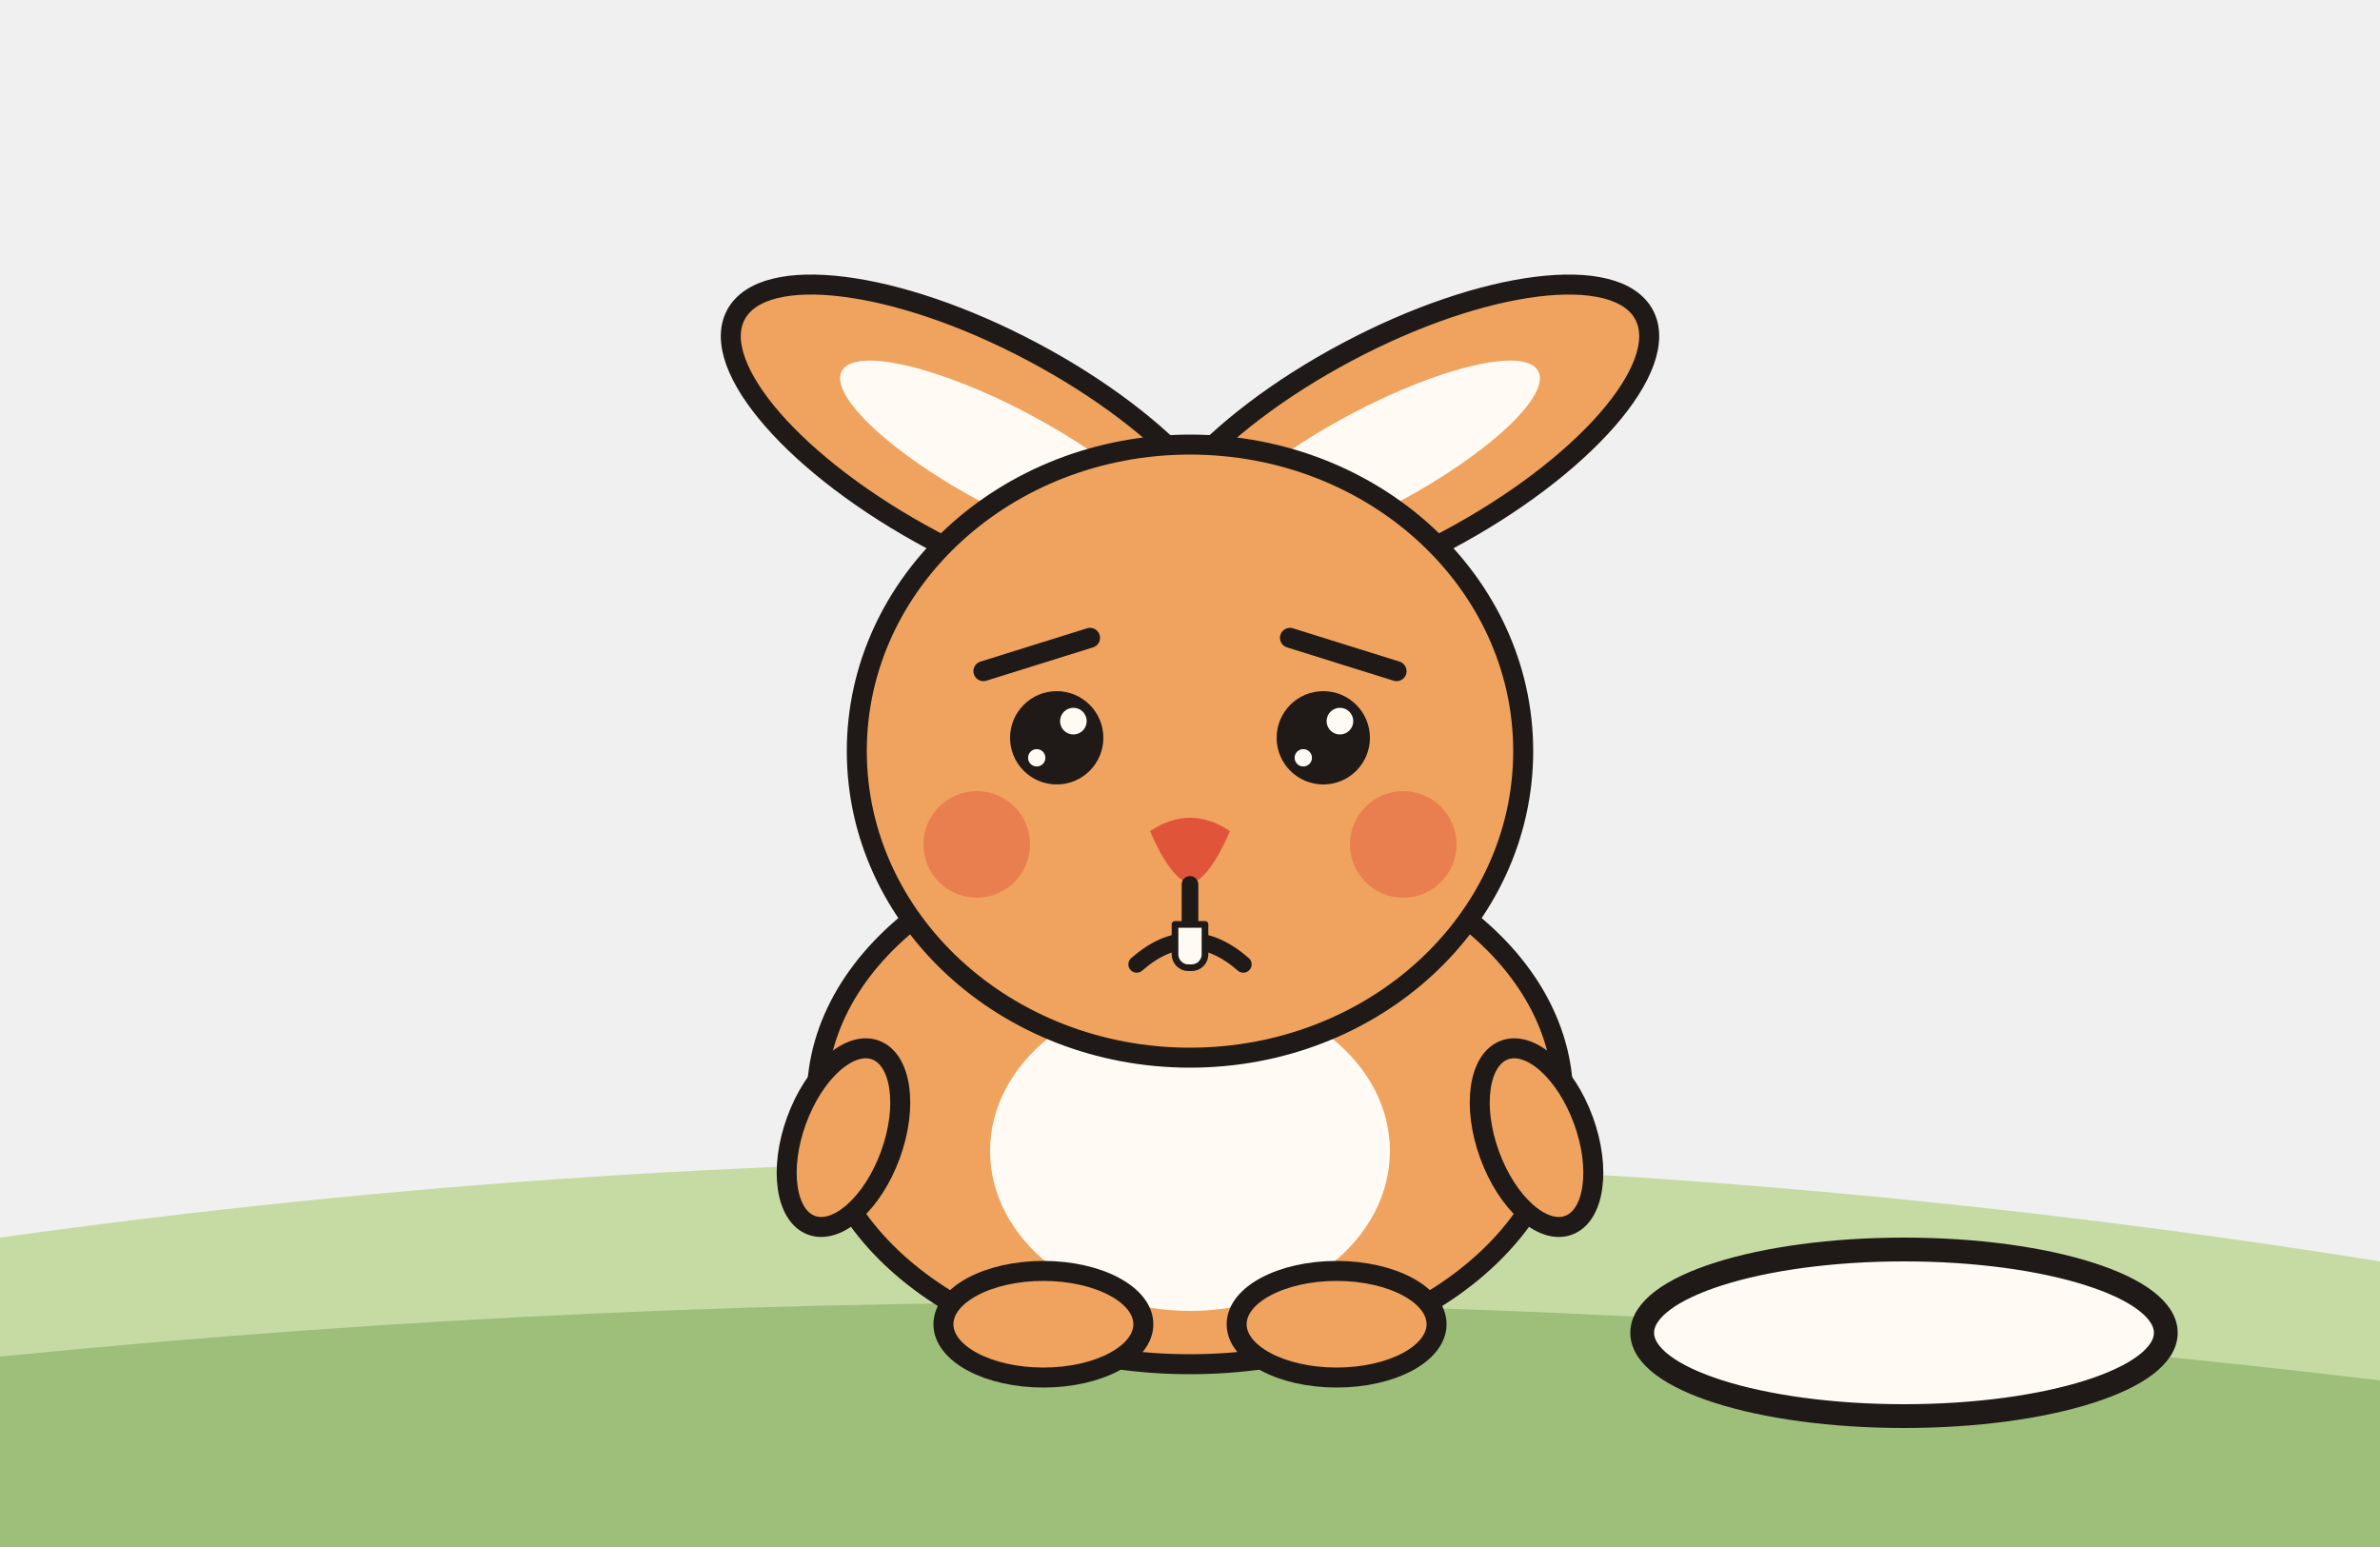
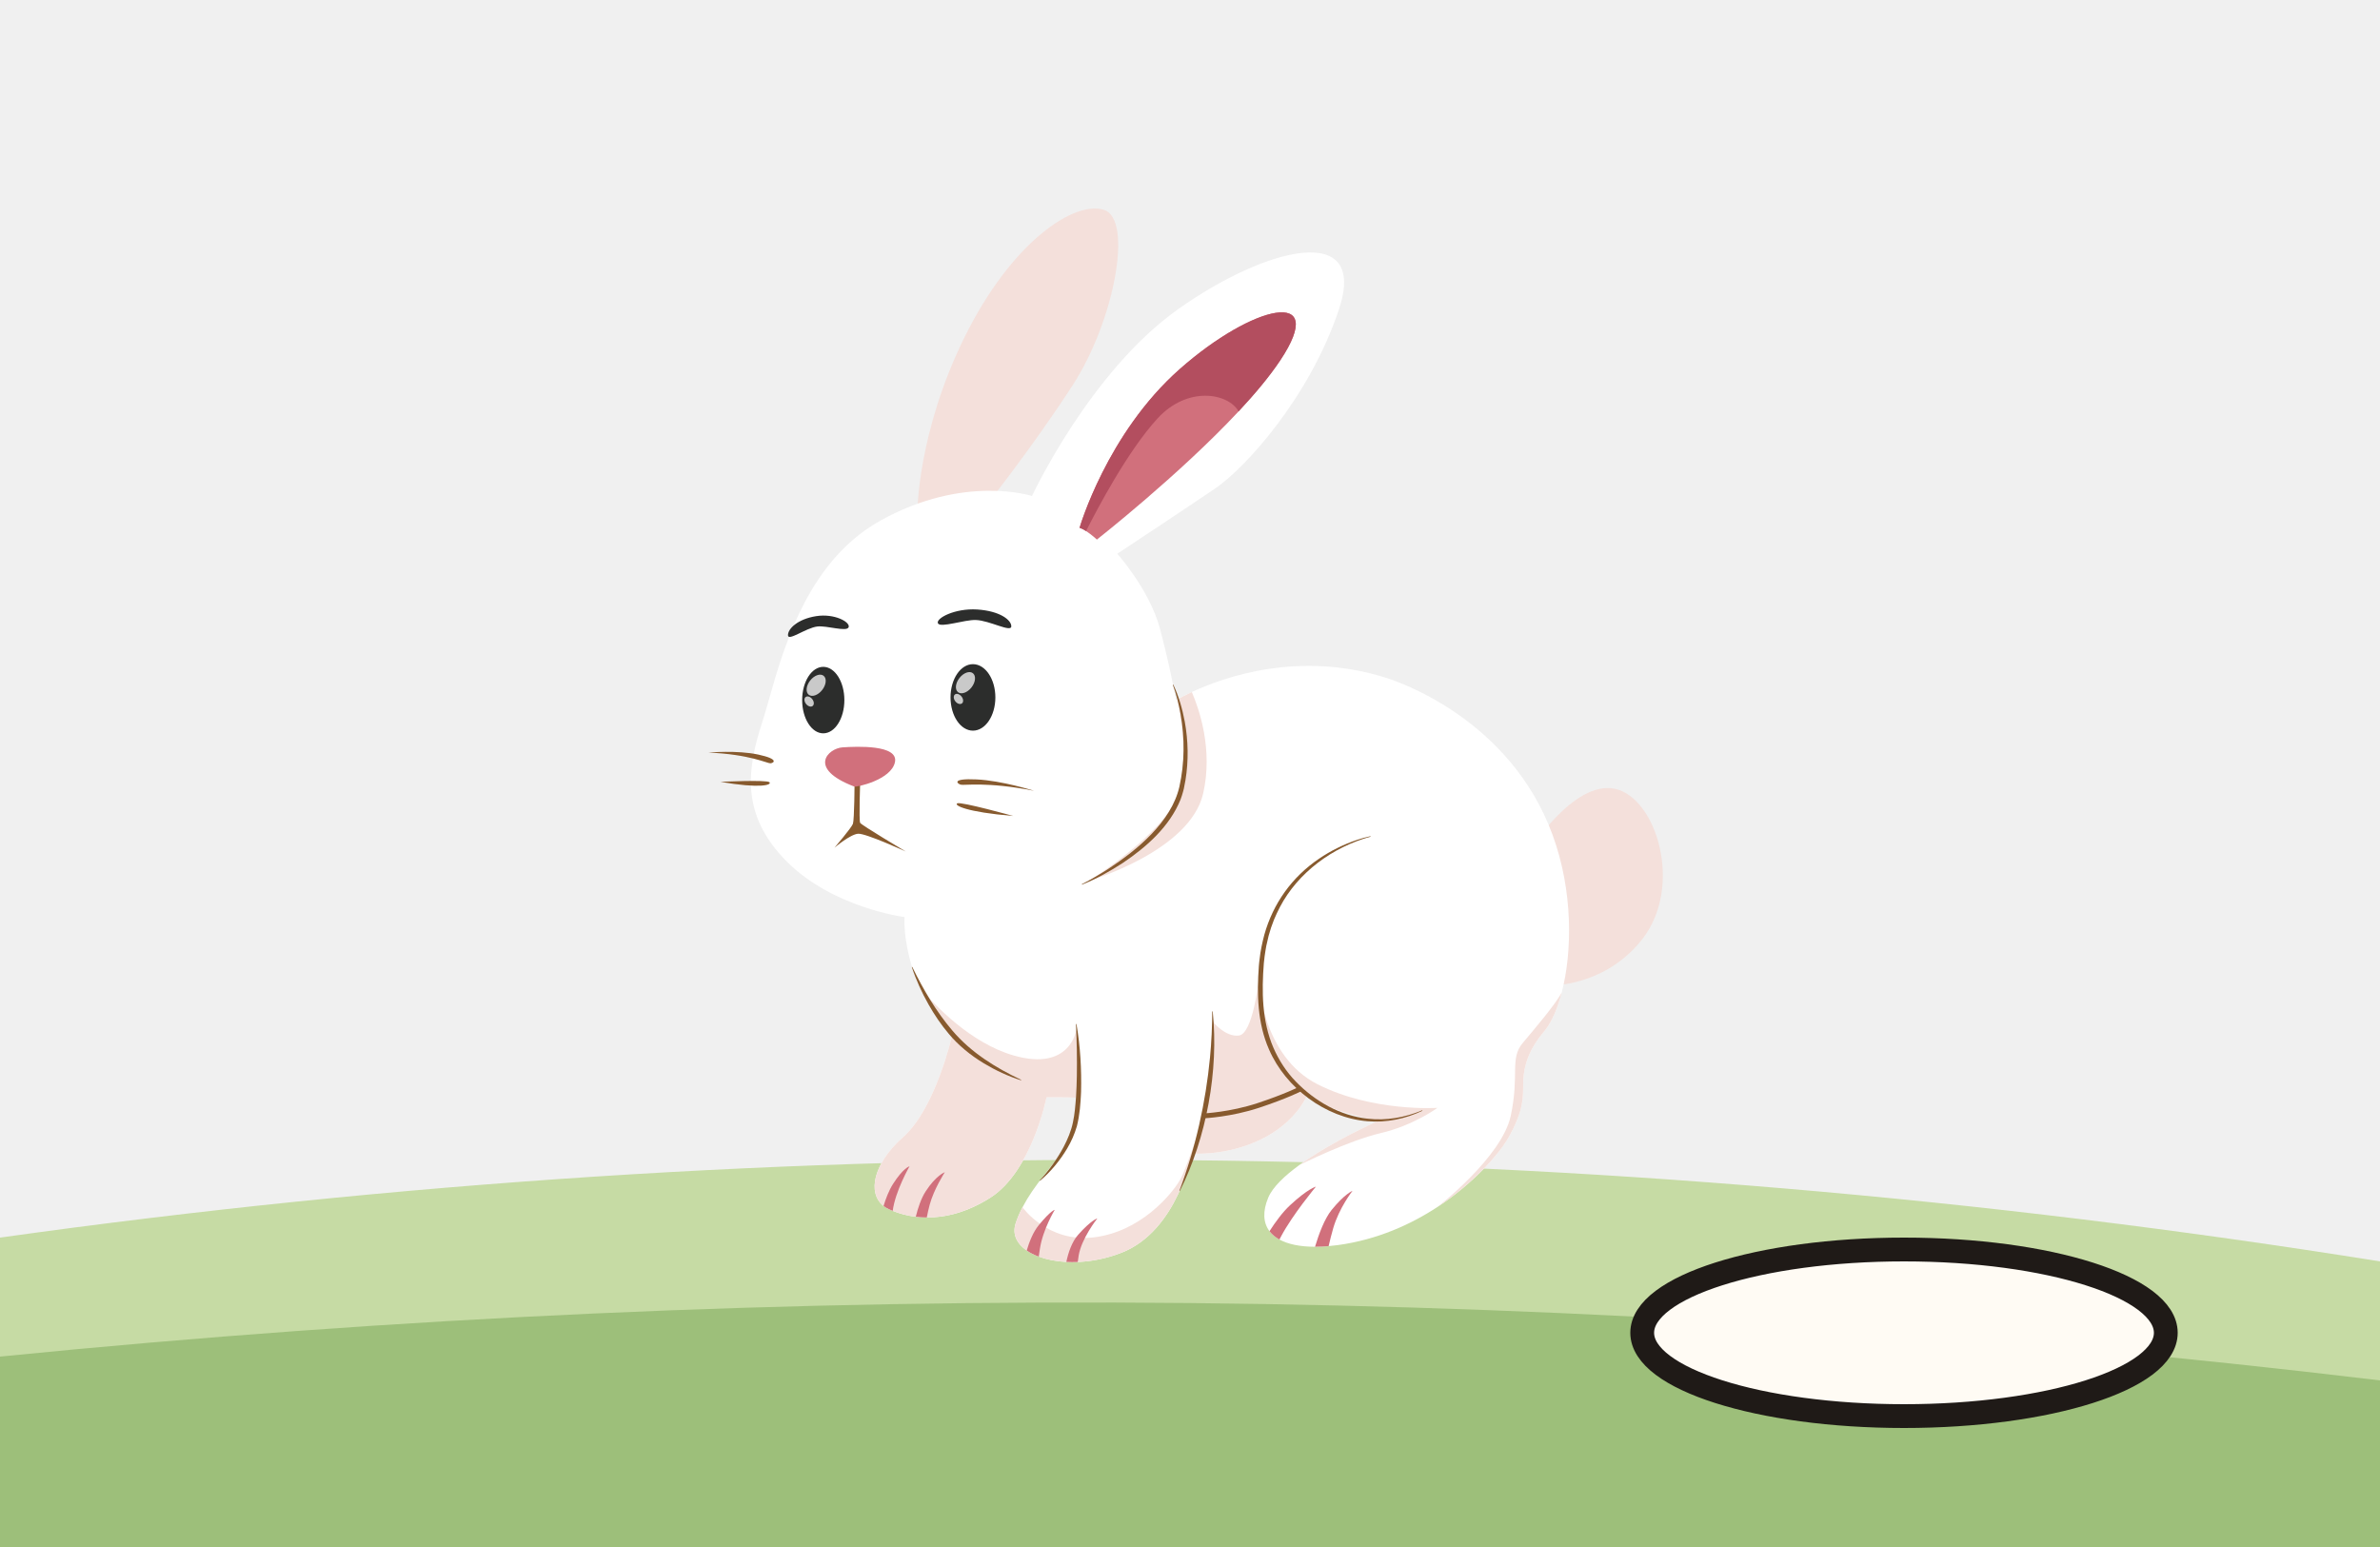
<svg xmlns="http://www.w3.org/2000/svg" viewBox="0 0 200 130" width="200" height="130">
  <path d="M0 104 Q100 90 200 106 V130 H0 Z" fill="#C6DBA4" />
  <path d="M0 114 Q100 104 200 116 V130 H0 Z" fill="#9DBF7A" />
-   <g transform="translate(44 6) scale(0.56)">
-     <g transform="rotate(-62 76 60)">
-       <ellipse cx="76" cy="52" rx="16" ry="42" fill="#F0A35E" stroke="#1F1A17" stroke-width="3" />
-       <ellipse cx="76" cy="56" rx="7.5" ry="28" fill="#FFFBF4" />
+   <g transform="translate(44 6) scale(0.56)" class="bunny">
+     <g class="bunny" transform="translate(27.200 -2.990) scale(0.014667)">
+       <g>
+         <g transform="matrix(8.36339,0,0,8.36339,-16069.9,-3364.71)">
+         </g>
+         <g transform="matrix(8.36339,0,0,8.36339,-16069.9,-3364.71)">
+           <path d="M2928.96,1381.87C2928.96,1381.87 2983.43,1293.79 3034.43,1304.22C3085.42,1314.65 3119.04,1423.59 3068.04,1488.5C3017.04,1553.4 2939.39,1545.29 2939.39,1545.29L2928.96,1381.87Z" fill="#f4e0db" fill-rule="nonzero" />
+         </g>
+         <g transform="matrix(8.36339,0,0,8.36339,-16069.9,-3364.71)">
+           <path d="M2181.42,966.03C2181.42,966.03 2181.42,868.439 2239.36,751.381C2297.31,634.324 2373.81,584.487 2409.74,596.077C2445.66,607.667 2422.48,731.679 2371.49,810.49C2320.49,889.301 2259.07,966.03 2259.07,966.03L2181.42,966.03Z" fill="#f4e0db" fill-rule="nonzero" />
+         </g>
+         <g transform="matrix(8.36339,0,0,8.36339,-16069.9,-3364.71)">
+           <path d="M2969.69,1553.5C2964.59,1573.11 2957.67,1588.88 2949.83,1598.98C2944.38,1606.01 2929.51,1621.86 2924.32,1647.27C2920.62,1665.43 2924.68,1674.67 2919.69,1695.56C2919.69,1695.56 2915.39,1713.56 2902.3,1734.78C2892.43,1750.8 2863.07,1786.06 2817.7,1815.85C2785.03,1837.29 2744.04,1855.9 2696.01,1862.47C2692.06,1863 2688.24,1863.43 2684.53,1863.75C2678.68,1864.27 2673.13,1864.52 2667.9,1864.52C2649.39,1864.52 2634.76,1861.4 2624.36,1855.67C2619.28,1852.88 2615.21,1849.46 2612.2,1845.48C2604.41,1835.22 2603.64,1821.21 2610.62,1804.52C2616.07,1791.48 2630.76,1777.64 2648.5,1764.72L2648.52,1764.72C2688.61,1735.52 2744.3,1711.03 2744.3,1711.03C2744.3,1711.03 2710.3,1702.53 2694.84,1697.12C2679.39,1691.7 2657.76,1680.12 2657.76,1680.12C2657.76,1680.12 2644.62,1712.57 2601.35,1733.43C2558.09,1754.28 2517.13,1750.43 2517.13,1750.43C2517.13,1750.43 2500.14,1844.69 2431.37,1871.74C2413.23,1878.87 2394.74,1882.46 2377.63,1883.15C2372.84,1883.36 2368.18,1883.33 2363.65,1883.09C2351.07,1882.43 2339.57,1880.15 2329.91,1876.56C2324.34,1874.51 2319.38,1872 2315.19,1869.13C2303.09,1860.81 2297.36,1849.34 2301.57,1836.19C2303.76,1829.32 2306.67,1822.66 2310.05,1816.2L2310.1,1816.11C2311.84,1812.8 2313.68,1809.54 2315.63,1806.32L2315.66,1806.26C2331.26,1780.64 2352.67,1758.64 2363.38,1741.15C2372.72,1725.89 2376.12,1706.24 2377.36,1693.99C2378.05,1687.01 2378.05,1682.43 2378.05,1682.43C2378.05,1682.43 2370.32,1681.66 2354.88,1681.66L2339.42,1681.66C2339.42,1681.66 2321.65,1772.05 2270.66,1804.52C2242.39,1822.51 2215.78,1828.86 2192.94,1828.7C2188.29,1828.69 2183.8,1828.39 2179.49,1827.86C2168.96,1826.58 2159.47,1823.96 2151.27,1820.61C2149.53,1819.92 2147.87,1819.18 2146.26,1818.42C2143.97,1817.34 2141.89,1816.07 2140.07,1814.63C2119.69,1798.68 2127.88,1762.24 2164.03,1730.34C2203.44,1695.56 2223.52,1607.48 2223.52,1607.48C2223.52,1607.48 2200.09,1580.32 2184.62,1547.65C2181.46,1540.97 2178.63,1534.07 2176.4,1527.12C2163.26,1486.18 2165.76,1461.25 2165.76,1461.25C2165.76,1461.25 2077.49,1449.86 2021.09,1392.69C1964.68,1335.51 1973.18,1279.62 1991.73,1222.57C2010.27,1165.53 2033.46,1033.4 2136.22,976.22C2238.98,919.041 2321.65,946.098 2321.65,946.098C2321.65,946.098 2392.35,794.259 2500.14,717.769C2607.92,641.279 2733.09,609.987 2697.17,717.769C2661.24,825.55 2582.42,912.125 2545.34,937.212C2508.24,962.314 2425.96,1016.78 2425.96,1016.78C2425.96,1016.78 2465.37,1060.5 2478.12,1108.19C2490.87,1155.87 2497.82,1195.8 2497.82,1195.8C2498.96,1195.16 2500.44,1194.33 2502.26,1193.37C2505.93,1191.4 2510.94,1188.82 2517.16,1185.93C2557.54,1167.17 2648.96,1134.98 2755.11,1168.62C2770.16,1173.39 2906.29,1219.08 2958.31,1360.19C2983.78,1429.28 2982.63,1503.73 2969.69,1553.5Z" fill="white" fill-rule="nonzero" />
+         </g>
+         <g transform="matrix(8.36339,0,0,8.36339,-16069.9,-3364.71)">
+           <path d="M2339.42,1681.66C2339.42,1681.66 2321.65,1772.05 2270.66,1804.52C2219.66,1836.96 2174.07,1831.56 2146.26,1818.42C2118.45,1805.29 2124.62,1765.11 2164.03,1730.34C2203.44,1695.56 2223.52,1607.48 2223.52,1607.48C2223.52,1607.48 2200.09,1580.32 2184.62,1547.65C2203.22,1569.7 2246.64,1615.31 2299.05,1630.48C2369.17,1650.75 2376.06,1598.61 2376.06,1598.61C2376.06,1598.61 2384.82,1675.1 2380.19,1687.83C2379.74,1689.03 2378.77,1691.15 2377.36,1693.99C2378.05,1687.01 2378.05,1682.43 2378.05,1682.43C2378.05,1682.43 2370.32,1681.66 2354.88,1681.66L2339.42,1681.66Z" fill="#f4e0db" fill-rule="nonzero" />
+         </g>
+         <g transform="matrix(8.36339,0,0,8.36339,-16069.9,-3364.71)">
+           <path d="M2817.7,1694.59C2817.7,1694.59 2788.14,1716.24 2748.15,1725.51C2708.6,1734.68 2649.76,1764.09 2648.52,1764.72C2688.61,1735.52 2744.3,1711.03 2744.3,1711.03C2744.3,1711.03 2710.3,1702.53 2694.84,1697.12C2679.39,1691.7 2657.76,1680.12 2657.76,1680.12C2657.76,1680.12 2644.62,1712.57 2601.35,1733.43C2558.09,1754.28 2517.13,1750.43 2517.13,1750.43C2517.13,1750.43 2500.14,1844.69 2431.37,1871.74C2362.61,1898.78 2289.2,1874.83 2301.57,1836.19C2303.76,1829.33 2306.68,1822.66 2310.05,1816.2C2310.09,1816.26 2340.82,1859.94 2397.57,1853C2454.35,1846.04 2491.75,1801.13 2502.26,1783.59C2512.77,1766.04 2538.38,1683.79 2538.38,1683.79L2542.44,1588.75C2542.44,1588.75 2558.09,1608.46 2574.89,1606.13C2591.69,1603.82 2598.8,1540.02 2598.8,1540.02C2598.8,1540.02 2603.29,1631.63 2671.09,1665.83C2738.88,1700.01 2817.7,1694.59 2817.7,1694.59Z" fill="#f4e0db" fill-rule="nonzero" />
+         </g>
+         <g transform="matrix(8.36339,0,0,8.36339,-16069.9,-3364.71)">
+           <path d="M2310.1,1816.12L2310.05,1816.2L2310.1,1816.12Z" fill="#f4e0db" fill-rule="nonzero" />
+         </g>
+         <g transform="matrix(8.36339,0,0,8.36339,-16069.9,-3364.71)">
+           <path d="M2969.69,1553.5C2964.59,1573.11 2957.67,1588.88 2949.83,1598.98C2944.38,1606.01 2929.51,1621.86 2924.32,1647.27C2920.62,1665.43 2924.68,1674.67 2919.69,1695.56C2919.69,1695.56 2915.39,1713.56 2902.3,1734.78C2892.43,1750.8 2863.07,1786.06 2817.7,1815.85L2817.7,1815.83C2817.7,1815.83 2896.51,1754.88 2907.32,1704.36C2918.15,1653.85 2905.78,1634.52 2922.01,1615.21C2938.23,1595.9 2961.72,1568.35 2969.67,1553.53L2969.69,1553.5Z" fill="#f4e0db" fill-rule="nonzero" />
+         </g>
+         <g transform="matrix(8.36339,0,0,8.36339,-16069.9,-3364.71)">
+           <path d="M2531.05,1310.01C2514.95,1380.53 2392.57,1416.59 2390.66,1417.14C2392.54,1415.97 2482.55,1360.06 2499.36,1312.88C2516.21,1265.61 2499.65,1196.2 2499.41,1194.98C2503.08,1193.01 2510.94,1188.82 2517.16,1185.93C2526.22,1206.87 2543.3,1256.29 2531.05,1310.01Z" fill="#f4e0db" fill-rule="nonzero" />
+         </g>
+         <g transform="matrix(8.36339,0,0,8.36339,-16069.9,-3364.71)">
+           <path d="M2376.04,1592.01C2380.74,1619.35 2382.39,1647.29 2381.64,1675.01C2381.16,1689.02 2380,1703.45 2376.57,1717.08C2373.77,1726.61 2369.74,1735.79 2364.66,1744.32C2355.84,1759.08 2344.65,1772.71 2331.5,1783.79L2331.07,1783.38C2342.49,1770.9 2352.55,1757.04 2360.5,1742.1C2365.38,1732.75 2369.51,1722.89 2371.69,1712.56C2373.93,1702.39 2374.74,1691.46 2375.53,1681.08C2376.02,1672.99 2376.38,1663.78 2376.51,1655.66C2376.88,1634.46 2376.44,1613.23 2375.44,1592.05L2376.04,1592.01Z" fill="#875a2e" fill-rule="nonzero" />
+         </g>
+         <g transform="matrix(8.36339,0,0,8.36339,-16069.9,-3364.71)">
+           <path d="M2175.19,1522.23C2188.67,1549.96 2204.35,1576.74 2224.37,1600.22C2247.03,1626.84 2276.87,1645.43 2308.41,1660.32L2308.24,1660.89C2292.3,1655.89 2277.1,1648.77 2262.81,1640.16C2246.77,1630.47 2231.88,1618.5 2219.85,1604.05C2210.44,1592.95 2202.18,1580.68 2195.03,1568.02C2186.84,1553.49 2179.84,1538.26 2174.62,1522.41L2175.19,1522.23Z" fill="#875a2e" fill-rule="nonzero" />
+         </g>
+         <g transform="matrix(8.36339,0,0,8.36339,-16069.9,-3364.71)">
+           <path d="M2542.74,1576.58C2550.21,1649.19 2535.19,1730.93 2502.54,1796.23L2501.98,1796.01C2521.72,1743.53 2534.15,1688.37 2539.46,1632.57C2541.21,1613.96 2542.08,1595.27 2542.14,1576.58L2542.74,1576.58Z" fill="#875a2e" fill-rule="nonzero" />
+         </g>
+         <g transform="matrix(8.36339,0,0,8.36339,-16069.9,-3364.71)">
+           <path d="M2735.85,1362.85C2689.66,1375.56 2647.17,1406.45 2624.83,1449.15C2622.58,1453.31 2619.62,1459.95 2617.72,1464.36C2617.15,1466 2614.59,1472.78 2614.09,1474.21C2613.21,1477.08 2611.95,1481.39 2611.08,1484.28C2610.1,1488.37 2609.1,1492.45 2608.25,1496.57C2607.78,1499.57 2606.53,1506.13 2606.25,1509.04C2606.03,1511.14 2605.52,1515.32 2605.29,1517.42C2602.53,1552.16 2602.92,1588.54 2616.94,1620.97C2623.57,1636.26 2632.74,1650.46 2644.36,1662.43C2667.72,1686.5 2698.51,1704.25 2732.27,1707.84C2754.92,1710.5 2778.05,1706.44 2799.03,1697.61L2799.28,1698.16C2778.49,1708.13 2755.07,1712.88 2732.01,1710.99C2680.73,1706.76 2632,1670.27 2611.65,1623.27C2597.49,1591.27 2596.64,1555.52 2599.17,1521.15C2599.27,1518.67 2599.82,1515.04 2600.09,1512.55C2601.13,1502.74 2603.35,1492.35 2605.87,1482.82C2616.67,1444.43 2639.66,1412.3 2672.7,1389.88C2686.99,1380.12 2702.67,1372.4 2719.05,1366.85C2724.53,1365.02 2730.07,1363.41 2735.74,1362.26L2735.85,1362.85Z" fill="#875a2e" fill-rule="nonzero" />
+         </g>
+         <g transform="matrix(8.36339,0,0,8.36339,-16069.9,-3364.71)">
+           <path d="M2532.43,1707.35C2532.59,1707.34 2564.94,1705.9 2599.59,1694.46C2633.94,1683.1 2651.47,1674.06 2651.6,1673.99L2648.85,1668.66L2648.81,1668.68C2647.88,1669.15 2630.67,1677.86 2597.7,1688.76C2580.84,1694.34 2564.41,1697.5 2552.22,1699.25C2546.13,1700.13 2541.09,1700.66 2537.59,1700.97C2535.84,1701.12 2534.48,1701.22 2533.55,1701.28C2533.09,1701.31 2532.74,1701.33 2532.5,1701.34C2532.39,1701.35 2532.3,1701.35 2532.24,1701.36L2532.16,1701.36L2532.43,1707.35Z" fill="#875a2e" fill-rule="nonzero" />
+         </g>
+         <g transform="matrix(8.36339,0,0,8.36339,-16069.9,-3364.71)">
+           <path d="M2111.43,1295.81C2111.43,1295.81 2109.82,1343.04 2111.43,1345.94C2113.04,1348.84 2167.22,1381 2167.22,1381C2167.22,1381 2118.54,1358.69 2108.98,1359.27C2099.42,1359.85 2080,1376.36 2080,1376.36C2080,1376.36 2100.87,1352.03 2102.6,1347.1C2104.34,1342.17 2104.63,1295.81 2104.63,1295.81L2111.43,1295.81Z" fill="#875a2e" fill-rule="nonzero" />
+         </g>
+         <g transform="matrix(8.36339,0,0,8.36339,-16069.9,-3364.71)">
+           <path d="M2494.47,1176.8C2501.28,1191.07 2505.59,1206.54 2508.52,1222.05C2512.82,1245.55 2513.26,1270 2509.42,1293.61C2508.84,1296.53 2507.96,1301.35 2507.38,1304.27C2507.18,1305.04 2506.63,1307.09 2506.43,1307.89C2505.67,1311.15 2504.44,1314.22 2503.38,1317.37C2490.03,1350.44 2461.85,1375.41 2432.93,1394.88C2417.07,1405.25 2400.41,1414.51 2382.82,1421.55L2382.56,1421C2393.73,1415.37 2404.56,1409.01 2415.07,1402.21C2450.45,1378.99 2492.06,1344.81 2501.95,1301.81C2508.4,1272.82 2508.64,1242.48 2503.48,1213.27C2501.26,1200.97 2498.31,1188.73 2493.92,1177.02L2494.47,1176.8Z" fill="#875a2e" fill-rule="nonzero" />
+         </g>
+         <g transform="matrix(8.36339,0,0,8.36339,-16069.9,-3364.71)">
+           <path d="M2625.31,780.234C2612.28,799.797 2594.42,821.152 2574.4,842.596C2501.82,920.359 2401.04,999.411 2401.04,999.411C2401.04,999.411 2394.57,993.339 2387.81,989.015C2385.06,987.223 2382.25,985.742 2379.83,985.076C2379.83,985.076 2413.21,869.593 2502.45,790.793C2591.69,711.978 2685.57,689.72 2625.31,780.234Z" fill="#d1707c" fill-rule="nonzero" />
+         </g>
+         <g transform="matrix(8.36339,0,0,8.36339,-16069.9,-3364.71)">
+           <path d="M2625.31,780.234C2612.28,799.797 2594.42,821.152 2574.4,842.596C2561.65,820.19 2512.23,811.111 2475.41,851.052C2438.82,890.756 2401.22,962.344 2387.81,989.015C2385.06,987.223 2382.25,985.742 2379.83,985.076C2379.83,985.076 2413.21,869.593 2502.45,790.793C2591.69,711.978 2685.57,689.72 2625.31,780.234Z" fill="#b34e5f" fill-rule="nonzero" />
+         </g>
+         <g transform="matrix(8.36339,0,0,8.36339,-16069.9,-3364.71)">
+           <path d="M2104.15,1301.51C2107.04,1302.61 2149.35,1293.4 2153.99,1271.77C2158.62,1250.13 2107.24,1252.45 2089.86,1253.61C2072.47,1254.77 2046.2,1279.49 2104.15,1301.51Z" fill="#d1707c" fill-rule="nonzero" />
+         </g>
+         <g transform="matrix(8.36339,0,0,8.36339,-16069.9,-3364.71)">
+           <path d="M2092.12,1195.78C2092.12,1218.24 2080.56,1236.45 2066.3,1236.45C2052.04,1236.45 2040.48,1218.24 2040.48,1195.78C2040.48,1173.32 2052.04,1155.11 2066.3,1155.11C2080.56,1155.11 2092.12,1173.32 2092.12,1195.78Z" fill="#2c2d2c" fill-rule="nonzero" />
+         </g>
+         <g transform="matrix(8.36339,0,0,8.36339,-16069.9,-3364.71)">
+           <path d="M2065,1183.4C2059.99,1189.82 2052.63,1192.45 2048.55,1189.27C2044.48,1186.09 2045.23,1178.31 2050.24,1171.89C2055.25,1165.47 2062.61,1162.84 2066.69,1166.02C2070.77,1169.2 2070.01,1176.98 2065,1183.4Z" fill="#c9c9c9" fill-rule="nonzero" />
+         </g>
+         <g transform="matrix(8.36339,0,0,8.36339,-16069.9,-3364.71)">
+           <path d="M2052.79,1194.53C2055.17,1197.54 2055.41,1201.31 2053.33,1202.96C2051.25,1204.61 2047.63,1203.5 2045.25,1200.5C2042.87,1197.49 2042.63,1193.71 2044.71,1192.07C2046.8,1190.42 2050.41,1191.52 2052.79,1194.53Z" fill="#c9c9c9" fill-rule="nonzero" />
+         </g>
+         <g transform="matrix(8.36339,0,0,8.36339,-16069.9,-3364.71)">
+           <path d="M2276.84,1192.5C2276.84,1214.96 2264.56,1233.17 2249.41,1233.17C2234.27,1233.17 2221.99,1214.96 2221.99,1192.5C2221.99,1170.04 2234.27,1151.83 2249.41,1151.83C2264.56,1151.83 2276.84,1170.04 2276.84,1192.5Z" fill="#2c2d2c" fill-rule="nonzero" />
+         </g>
+         <g transform="matrix(8.36339,0,0,8.36339,-16069.9,-3364.71)">
+           <path d="M2247.65,1180.26C2242.64,1186.68 2235.28,1189.31 2231.2,1186.13C2227.12,1182.95 2227.88,1175.17 2232.89,1168.75C2237.9,1162.33 2245.26,1159.7 2249.34,1162.88C2253.41,1166.06 2252.66,1173.84 2247.65,1180.26Z" fill="#c9c9c9" fill-rule="nonzero" />
+         </g>
+         <g transform="matrix(8.36339,0,0,8.36339,-16069.9,-3364.71)">
+           <path d="M2235.44,1191.39C2237.82,1194.4 2238.06,1198.17 2235.98,1199.82C2233.9,1201.47 2230.28,1200.36 2227.9,1197.36C2225.52,1194.35 2225.28,1190.58 2227.36,1188.93C2229.44,1187.28 2233.06,1188.39 2235.44,1191.39Z" fill="#c9c9c9" fill-rule="nonzero" />
+         </g>
+         <g transform="matrix(8.36339,0,0,8.36339,-16069.9,-3364.71)">
+           <path d="M2059,1105.76C2070.68,1104.34 2095.01,1112.78 2097.34,1106.61C2099.66,1100.44 2080.14,1089.5 2057.51,1093.11C2034.88,1096.71 2023.05,1108.56 2023.15,1116.42C2023.25,1124.28 2045.01,1107.47 2059,1105.76Z" fill="#2c2d2c" fill-rule="nonzero" />
+         </g>
+         <g transform="matrix(8.36339,0,0,8.36339,-16069.9,-3364.71)">
+           <path d="M2252.91,1097.8C2238.78,1097.34 2209.43,1107.85 2206.57,1101.84C2203.72,1095.82 2227.23,1083.2 2254.61,1084.95C2282,1086.69 2296.39,1097.63 2296.33,1105.54C2296.27,1113.46 2269.83,1098.35 2252.91,1097.8Z" fill="#2c2d2c" fill-rule="nonzero" />
+         </g>
+         <g transform="matrix(8.36339,0,0,8.36339,-16069.9,-3364.71)">
+           <path d="M2171.84,1766.09C2171.32,1767.01 2154.42,1796.59 2151.28,1820.54L2151.27,1820.61C2149.53,1819.92 2147.87,1819.18 2146.26,1818.42C2143.97,1817.34 2141.89,1816.07 2140.07,1814.63C2142.91,1805.3 2146.72,1795.41 2151.58,1787.8C2163.93,1768.43 2171.38,1766.21 2171.84,1766.09Z" fill="#d1707c" fill-rule="nonzero" />
+         </g>
+         <g transform="matrix(8.36339,0,0,8.36339,-16069.9,-3364.71)">
+           <path d="M2215.01,1773.33C2214.61,1773.95 2201.6,1794.18 2196.48,1813.15C2195.16,1818.02 2193.98,1823.38 2192.94,1828.7C2188.29,1828.69 2183.8,1828.39 2179.49,1827.86C2182.08,1817.27 2185.98,1805.41 2191.56,1796.79C2204.12,1777.4 2214.68,1773.43 2215.01,1773.33Z" fill="#d1707c" fill-rule="nonzero" />
+         </g>
+         <g transform="matrix(8.36339,0,0,8.36339,-16069.9,-3364.71)">
+           <path d="M2349.47,1819.39C2349.47,1819.39 2334.84,1843.44 2331.29,1867.19C2330.77,1870.63 2330.31,1873.75 2329.91,1876.56C2324.34,1874.51 2319.38,1872 2315.19,1869.13C2318.33,1858.47 2323.13,1846.32 2330.06,1837.93C2345.12,1819.68 2349.47,1819.39 2349.47,1819.39Z" fill="#d1707c" fill-rule="nonzero" />
+         </g>
+         <g transform="matrix(8.36339,0,0,8.36339,-16069.9,-3364.71)">
+           <path d="M2401.6,1829.83C2401.01,1830.57 2382.16,1854.48 2378.74,1875.3C2378.28,1878.09 2377.91,1880.71 2377.63,1883.15C2372.84,1883.36 2368.18,1883.33 2363.65,1883.09C2366.02,1871.87 2370.35,1858.6 2378.16,1849.8C2393.59,1832.4 2401.14,1829.96 2401.6,1829.83Z" fill="#d1707c" fill-rule="nonzero" />
+         </g>
+         <g transform="matrix(8.36339,0,0,8.36339,-16069.9,-3364.71)">
+           <path d="M2668.97,1791C2668.97,1791 2640.37,1825.37 2626.47,1851.64C2625.74,1853.02 2625.03,1854.36 2624.36,1855.67C2619.28,1852.88 2615.21,1849.46 2612.2,1845.48C2619.42,1834.24 2628.21,1822.21 2637.28,1813.79C2659.3,1793.31 2668.97,1791 2668.97,1791Z" fill="#d1707c" fill-rule="nonzero" />
+         </g>
+         <g transform="matrix(8.36339,0,0,8.36339,-16069.9,-3364.71)">
+           <path d="M2713.77,1796.13C2713.28,1796.76 2697.43,1816.99 2690.2,1841.66C2688,1849.2 2686.12,1856.79 2684.53,1863.75C2678.68,1864.27 2673.13,1864.52 2667.9,1864.52C2672.45,1849.34 2679.45,1830.21 2688.28,1819.39C2704.11,1799.98 2713.32,1796.3 2713.77,1796.13Z" fill="#d1707c" fill-rule="nonzero" />
+         </g>
+         <g transform="matrix(8.36339,0,0,8.36339,-16069.9,-3364.71)">
+           <path d="M1925.76,1260.01C1925.76,1260.01 1960.81,1256.78 1987.01,1262.47C2013.21,1268.16 2005.37,1272.88 2001.68,1273.11C1997.99,1273.35 1976.36,1262.04 1925.76,1260.01Z" fill="#875a2e" fill-rule="nonzero" />
+         </g>
+         <g transform="matrix(8.36339,0,0,8.36339,-16069.9,-3364.71)">
+           <path d="M1940.55,1295.79C1940.55,1295.79 1997.2,1293.04 2000.47,1296.26C2003.74,1299.49 1989.57,1304.33 1940.55,1295.79Z" fill="#875a2e" fill-rule="nonzero" />
+         </g>
+         <g transform="matrix(8.36339,0,0,8.36339,-16069.9,-3364.71)">
+           <path d="M2324.17,1306.73C2324.17,1306.73 2284.96,1294.26 2253.71,1292.82C2222.45,1291.38 2230.26,1298.04 2234.42,1299.25C2238.57,1300.47 2265.96,1295.24 2324.17,1306.73Z" fill="#875a2e" fill-rule="nonzero" />
+         </g>
+         <g transform="matrix(8.36339,0,0,8.36339,-16069.9,-3364.71)">
+           <path d="M2298.72,1337.54C2298.72,1337.54 2234.75,1319.79 2230.25,1322.06C2225.75,1324.32 2240.75,1332.79 2298.72,1337.54Z" fill="#875a2e" fill-rule="nonzero" />
+         </g>
+       </g>
    </g>
-     <g transform="rotate(62 124 60)">
-       <ellipse cx="124" cy="52" rx="16" ry="42" fill="#F0A35E" stroke="#1F1A17" stroke-width="3" />
-       <ellipse cx="124" cy="56" rx="7.5" ry="28" fill="#FFFBF4" />
-     </g>
-     <ellipse cx="100" cy="154" rx="56" ry="40" fill="#F0A35E" stroke="#1F1A17" stroke-width="3" />
-     <ellipse cx="100" cy="162" rx="30" ry="24" fill="#FFFBF4" />
-     <g transform="translate(48 146) rotate(20 0 14)">
-       <ellipse cx="0" cy="14" rx="7.5" ry="14" fill="#F0A35E" stroke="#1F1A17" stroke-width="3" />
-     </g>
-     <g transform="translate(152 146) rotate(-20 0 14)">
-       <ellipse cx="0" cy="14" rx="7.5" ry="14" fill="#F0A35E" stroke="#1F1A17" stroke-width="3" />
-     </g>
-     <ellipse cx="78" cy="188" rx="15" ry="8" fill="#F0A35E" stroke="#1F1A17" stroke-width="3" />
-     <ellipse cx="122" cy="188" rx="15" ry="8" fill="#F0A35E" stroke="#1F1A17" stroke-width="3" />
-     <ellipse cx="100" cy="102" rx="50" ry="46" fill="#F0A35E" stroke="#1F1A17" stroke-width="3" />
-     <circle cx="68" cy="116" r="8" fill="#E0553A" opacity="0.45" />
-     <circle cx="132" cy="116" r="8" fill="#E0553A" opacity="0.45" />
-     <path d="M69 90 L85 85" stroke="#1F1A17" stroke-width="3" stroke-linecap="round" />
-     <path d="M131 90 L115 85" stroke="#1F1A17" stroke-width="3" stroke-linecap="round" />
-     <path d="M73 100 a7 7 0 1 0 14 0 a7 7 0 1 0 -14 0 Z" fill="#1F1A17" />
-     <path d="M113 100 a7 7 0 1 0 14 0 a7 7 0 1 0 -14 0 Z" fill="#1F1A17" />
-     <circle cx="82.5" cy="97.5" r="2" fill="#FFFBF4" />
-     <circle cx="122.5" cy="97.5" r="2" fill="#FFFBF4" />
-     <circle cx="77" cy="103" r="1.3" fill="#FFFBF4" />
-     <circle cx="117" cy="103" r="1.3" fill="#FFFBF4" />
-     <path d="M94 114 Q100 110 106 114 Q103 121 100 122 Q97 121 94 114 Z" fill="#E0553A" />
-     <path d="M100 122 v6 M92 134 Q100 127 108 134" fill="none" stroke="#1F1A17" stroke-width="2.5" stroke-linecap="round" stroke-linejoin="round" />
-     <path d="M97.75 128 h4.5 v4.5 a2 2 0 0 1 -2 2 h-0.5 a2 2 0 0 1 -2 -2 Z" fill="#FFFBF4" stroke="#1F1A17" stroke-width="1" stroke-linejoin="round" />
  </g>
  <ellipse cx="160" cy="112" rx="22" ry="7" fill="#FFFBF4" stroke="#1F1A17" stroke-width="2" />
</svg>
